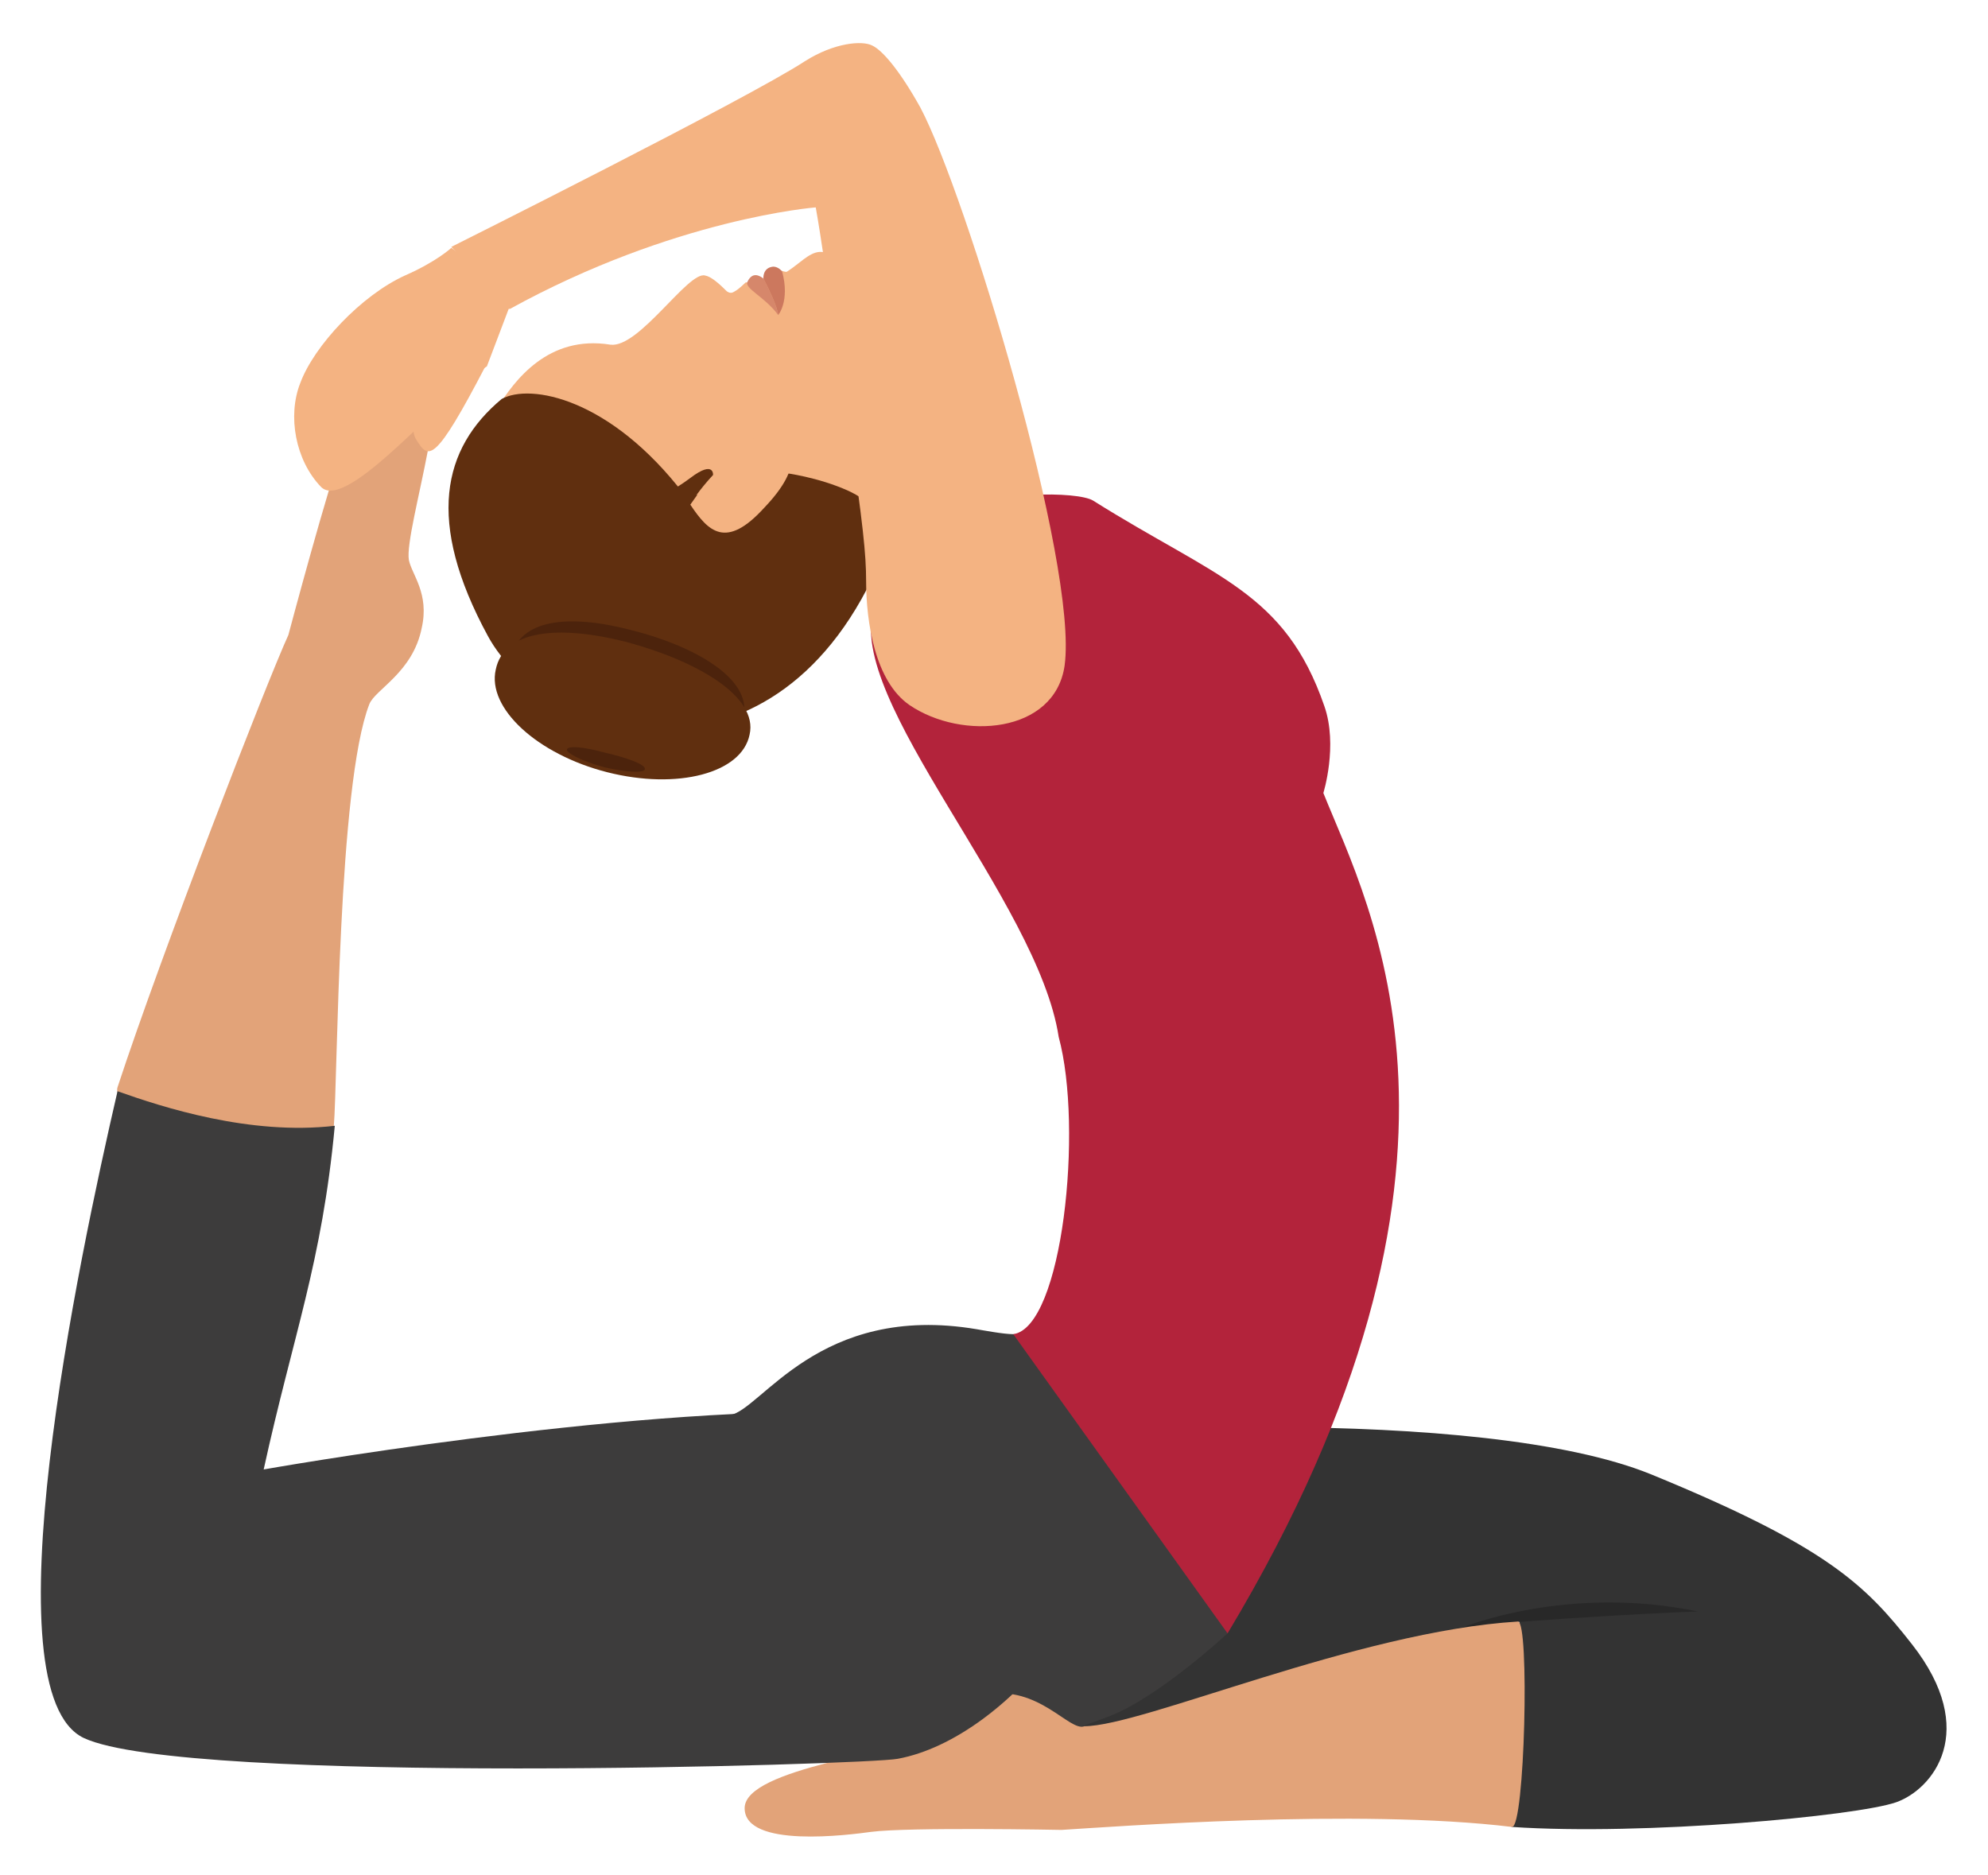
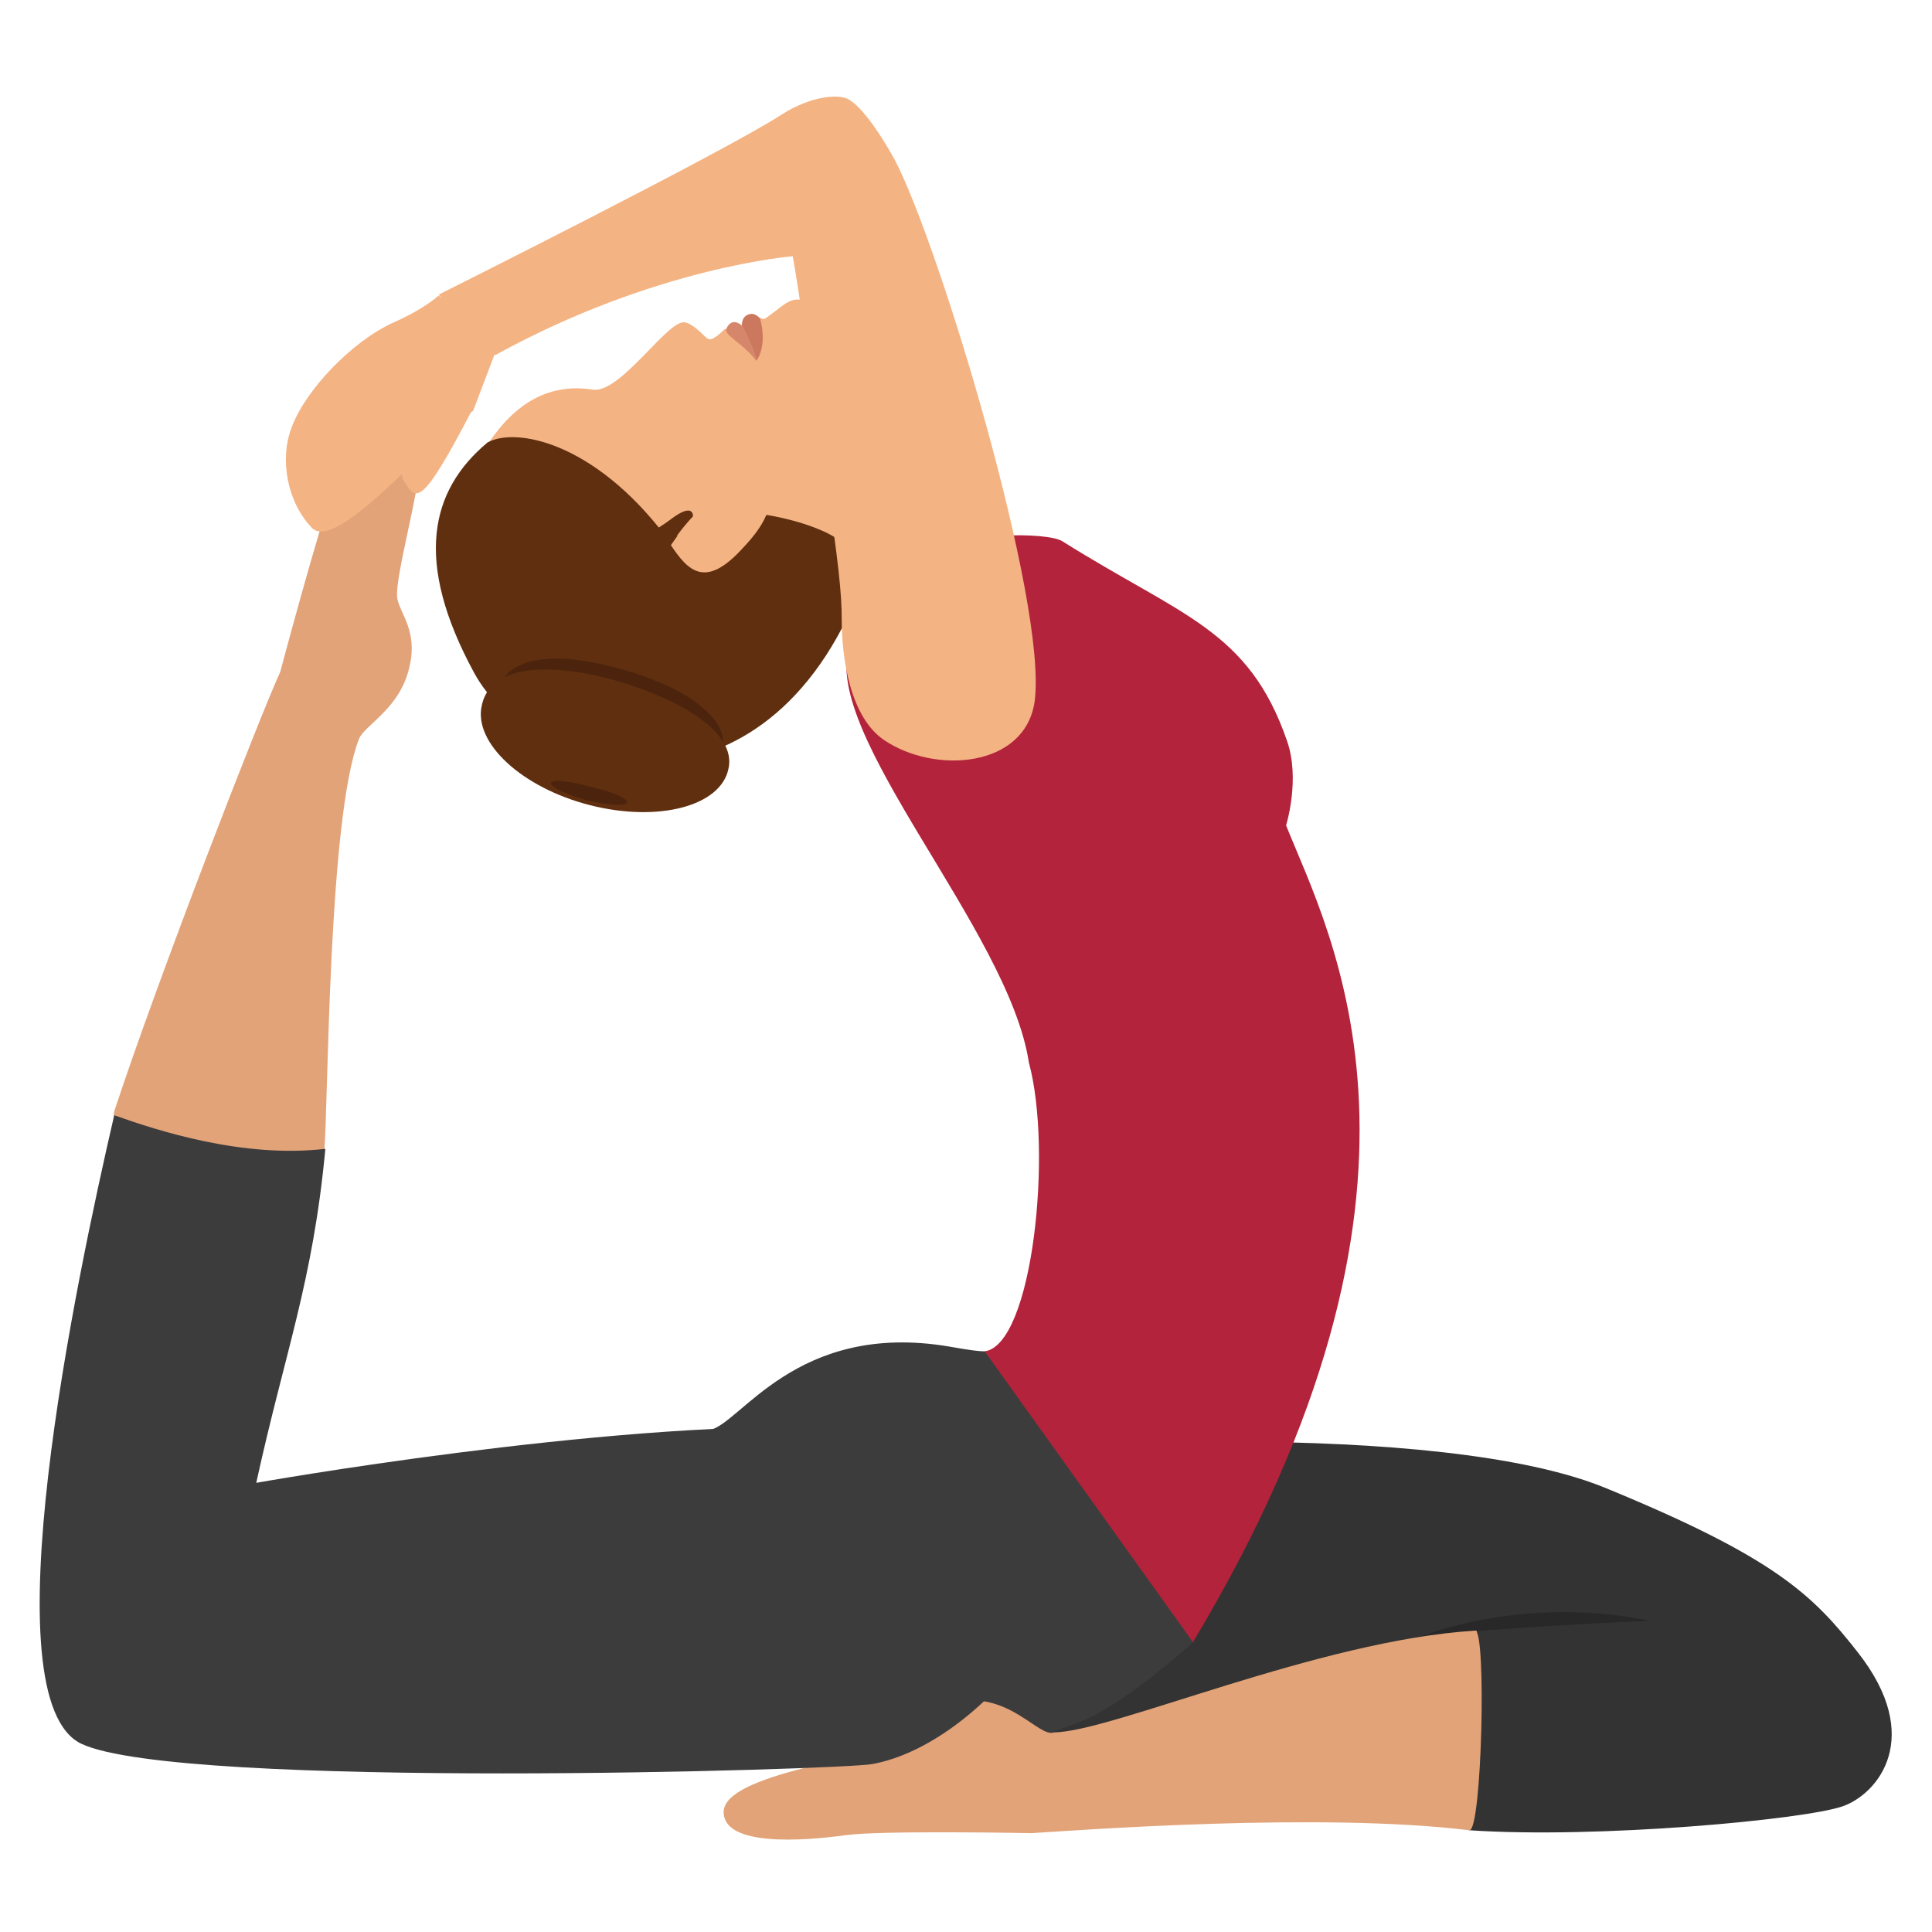
- <svg xmlns="http://www.w3.org/2000/svg" viewBox="147.5 152.9 201.3 189.8">
+ <svg xmlns="http://www.w3.org/2000/svg" viewBox="147.5 147.2 201.3 201.3">
  <path fill="#333333" d="M300.6 337.9c13.3 .9 34.9-1.1 38.9-2.5 3.7-1.3 8.5-7.2 1.6-16-4.7-6-8.6-9.9-26.4-17.2-17.2-7-59.6-4.9-75.6-2.6-4.1 .4-7.8 1.2-10.8 2-5.9 1.6 14 27.8 22.1 29.1 17.6-1.1 42.9-12.6 51-13.7C301.2 317.1 299.7 337.8 300.6 337.9z" />
  <path fill="#282828" d="M295.6 317.7c0 0 10.6-4.4 23.9-1.6C319.6 316 301.6 316.9 295.6 317.7z" />
  <path fill="#3d3c3c" d="M271.8 318.3c0 0-13-30.6-21.7-30.3-1 0-3.1-.4-3.7-.5-16-2.7-21.8 8.2-25 8.7-3.4 .6 6.2 35.4 13 35.2 13.4-.4 16.6-1.4 25.4-4.7C264.8 324.8 271.8 318.3 271.8 318.3z" />
  <path fill="#e2a379" d="M222.9 336c0-4.1 16-5.6 18.5-7.5 1.2-1 2.6-3 5.9-4 5.4-1 8.5 3.8 10 3.2 5.9 0 27.6-9.6 43.9-10.6 1.2-.1 .7 20.9-.6 20.8-15.5-1.9-40.7 0-45.6 .3 0 0-15.5-.3-19.3 .2C233.5 338.7 222.9 340.1 222.9 336z" />
  <path fill="#e2a379" d="M190.4 188.1c3.7 1.9-2 18.4-1.5 21.5 .3 1.5 2.1 3.4 1.3 6.9-.9 4.5-4.7 6.2-5.3 7.7-3.2 8.2-3.2 37.9-3.6 42.8-.8 9.9-23-.5-21.9-4 4.5-13.7 15.1-41 17.3-45.8 0 0 4.1-15.4 5.5-18.9C183.1 196.2 186.8 186.2 190.4 188.1z" />
  <path fill="#3d3c3c" d="M174.2 301.7c3-13.7 5.9-20.9 7.2-34.8-8.6 1-17.5-1.9-22-3.5-4 17.3-13.2 60.9-3.4 65.5 10.3 4.8 79.4 2.7 82.4 2.1 11.4-2.1 23.8-18.7 19.6-25.7 0 0-11.2-9.1-24.4-9.4C210.2 295.3 174.2 301.7 174.2 301.7z" />
  <path fill="#b3233b" d="M281.6 224.4c-4-11.6-11-13-23.4-20.8-1.6-1-10.4-.9-13.8 1-3.8 2.2-6.9 5.2-8.4 9.9-3 9.2 16.6 29.6 18.7 43.4 2.5 9.2 .4 29.4-4.6 30.1l21.7 30.3c28.6-47.7 14.3-73.6 9.7-85.1C281.5 233.2 283 228.4 281.6 224.4z" />
  <path fill="#e2a379" d="M245.9 202.4c0 0-3.3-2.7-8.5-7.9l-14.1 8.8c8 2.6 13.5 9.5 13.5 9.5 5.7-9.4 12.3-7.9 15.3-9.8L245.9 202.4z" />
  <path fill="#f4b382" d="M209.3 187.8c-6.3-1-9.7 3.6-11.5 6.5-5.4 9.1-3.4 14.8 .3 21.6 4.8 8.9 30.2-.4 33.7-3.4 9.2-7.6 5.5-24 2.5-30-3.3-6.5-4.6-3.7-7.1-2.1-.1 .1-.6-.1-.6-.1-.9 .5-2.1 1.2-3.6 1.2 0 0-.7 .7-1.1 .9-.3 .2-.5 .2-.8 0-.8-.8-1.6-1.5-2.2-1.6C217.2 180.3 212.2 188.2 209.3 187.8z" />
  <path fill="#d6876b" d="M226.3 184.8c0 0 0-.8-1.5-3.7-.4-.3-1.1-.7-1.6 .3C222.8 182.1 224.9 182.9 226.3 184.8z" />
  <path fill="#cc785e" d="M226.3 184.8c0 0 1.2-1.4 .4-4.4-.3-.4-.7-.5-.9-.5-1.1 .1-1 1.2-1 1.2C226.3 184 226.3 184.8 226.3 184.8z" />
  <path fill="#602f0f" d="M196.9 217.3c5.9 10.9 29.5 16.9 39.9-8 .7-1.7 .9-4.7-3.4-6.7-3.1-1.4-6.4-1.8-6.4-1.8-1-.1-2-.2-3.2-.3s-6.2 3.5-7 2.5c-7.5-9.8-15.6-11.3-18.5-9.7C192.3 198.3 190.6 205.7 196.9 217.3z" />
  <path fill="#f4b382" d="M224.9 204.3c4-4.2 3.1-6.4 1.3-9.1l-6.6 5.7-2.2 3.1C219.2 206.7 221 208.6 224.9 204.3z" />
  <path fill="#4c230c" d="M222.8 225.4c-.8 3.7-6.7 5.4-13.2 3.7s-11.1-6-10.3-9.7 5.6-4.4 12.1-2.7C217.8 218.3 223.6 221.6 222.8 225.4z" />
  <path fill="#602f0f" d="M217.4 201.3c-.8 .6-1.6 1.1-2.2 1.4-.9 .5-1.6 .7-1.6 .7l2.8 2.5c.5-.2 .9-.5 1.4-.8 0 0-.3-.3-.8-.8 0 0 0 0 .1 .1 .5-.8 1.3-2 2.6-3.4C219.7 201.1 219.9 199.4 217.4 201.3z" />
  <path fill="#602f0f" d="M223.4 227.3c-.8 3.9-7.3 5.6-14.4 3.8-7.1-1.8-12.2-6.5-11.3-10.4 .8-3.9 6.1-4.6 13.2-2.8C218 219.8 224.3 223.4 223.4 227.3z" />
  <path fill="#4c230c" d="M212.8 230.8c-.1 .4-1.9 .3-4.1-.2-2.2-.6-3.8-1.4-3.8-1.8 .1-.4 1.6-.3 3.8 .3C210.9 229.6 212.9 230.3 212.8 230.8z" />
  <path fill="#f4b382" d="M193.2 177.9c0 0 30-15 35.8-18.8 3-1.9 5.8-2.1 6.8-1.6 1.1 .5 2.9 2.7 4.9 6.3 4.6 8.7 16 46.3 14.6 56.5-1 6.9-10.4 7.6-15.7 4-3.5-2.4-4.4-8.4-4.4-12.6 0-2.6-.3-5.7-1.8-15.8-1.1-6.1-2.1-15.2-3.3-22 0 0-14.3 1.1-31 10.3L193.2 177.9z" />
  <path fill="#f4b382" d="M199 184.2c1.4-1.2-5.8-6.2-5.8-6.2s-1.5 1.4-4.7 2.8c-4.4 2-9.2 7.1-10.6 10.9-1.3 3.3-.5 7.8 2.1 10.5s12.7-9.7 16.8-12.2L199 184.2z" />
  <path fill="#f4b382" d="M192.1 192.1c0 0-3.9 3.2-2.4 5.4 1.2 1.9 1.8 2.4 7-7.6C196.7 189.9 195.6 189 192.1 192.1z" />
</svg>
